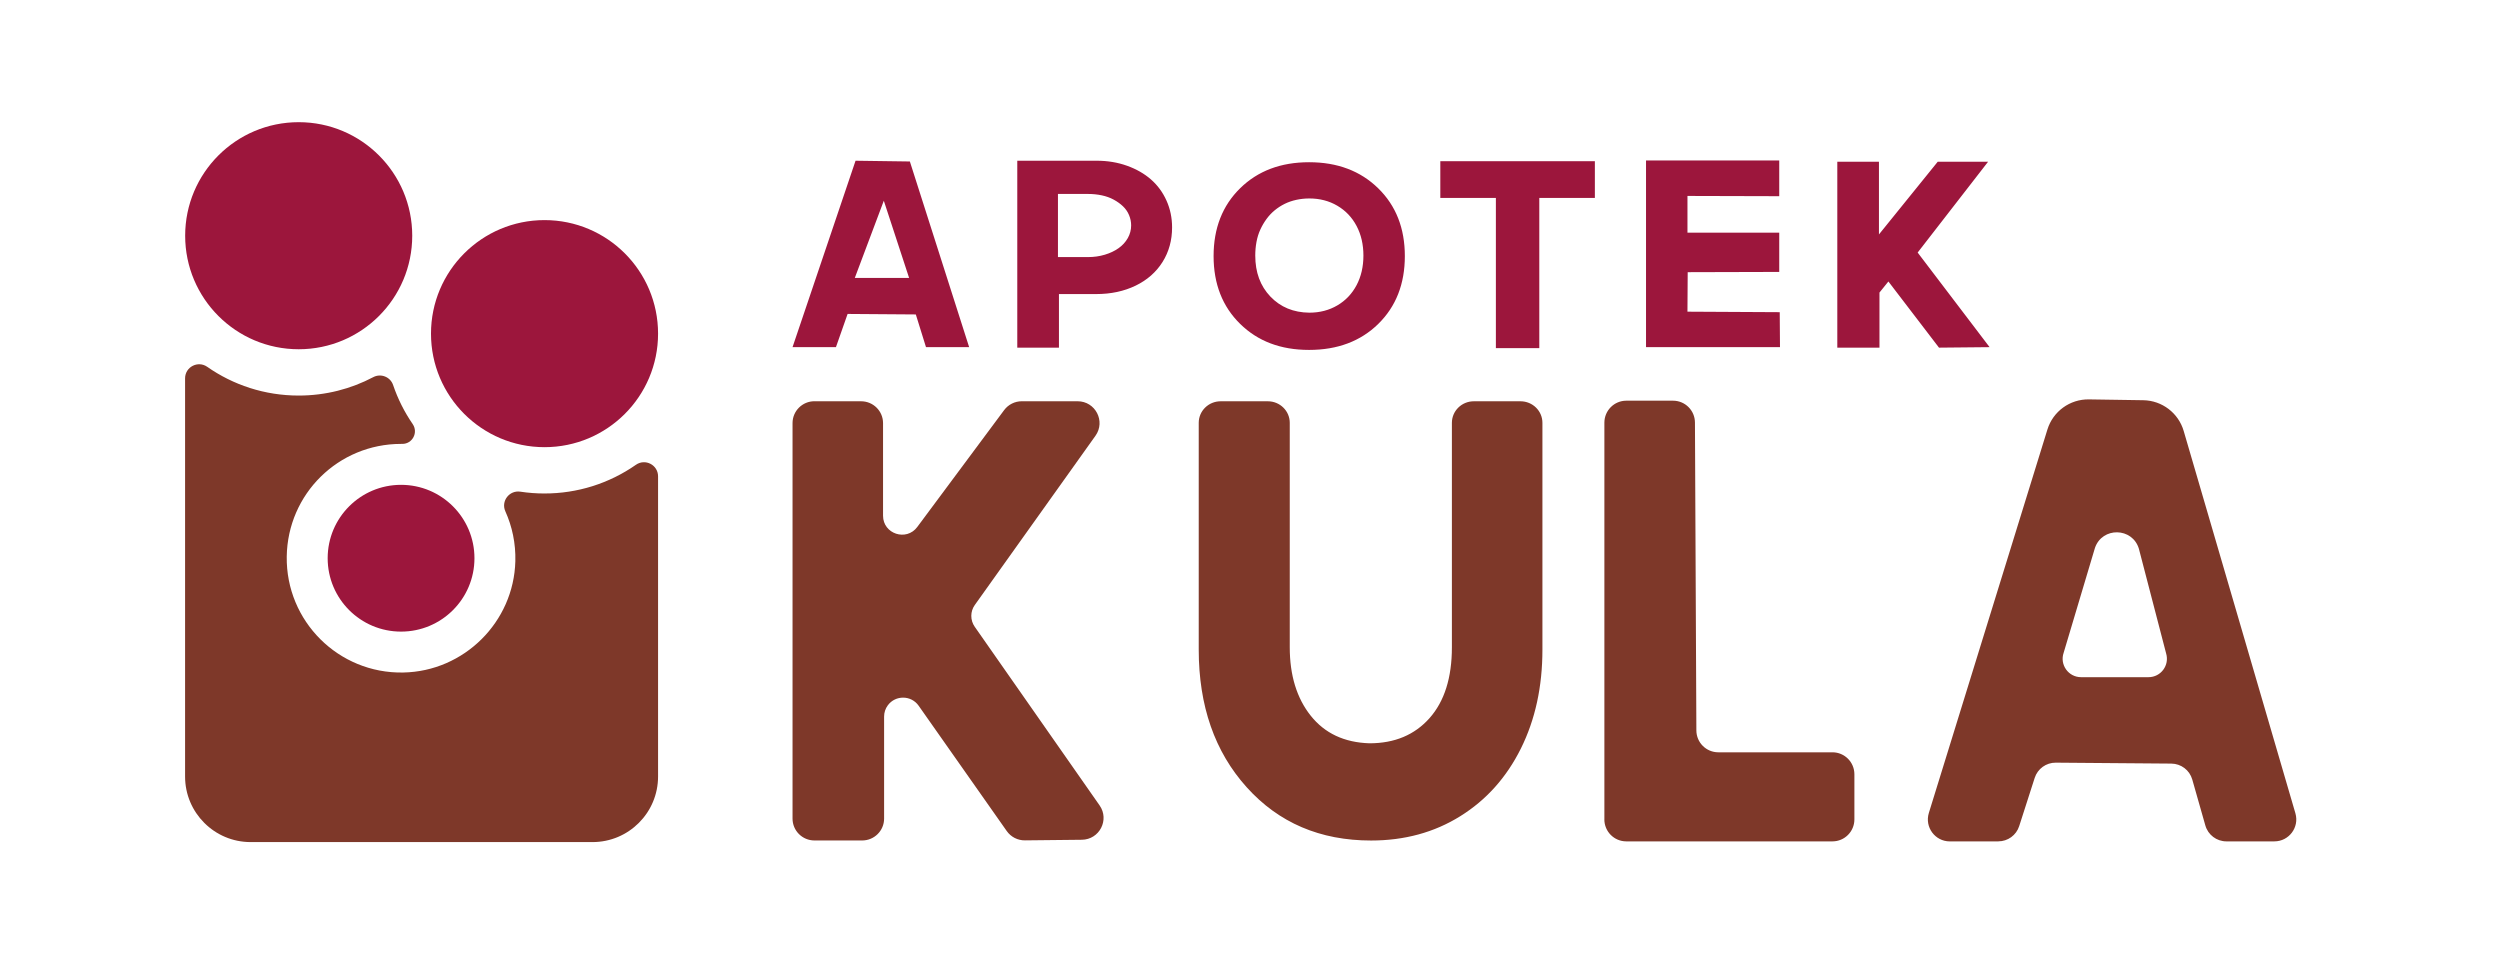
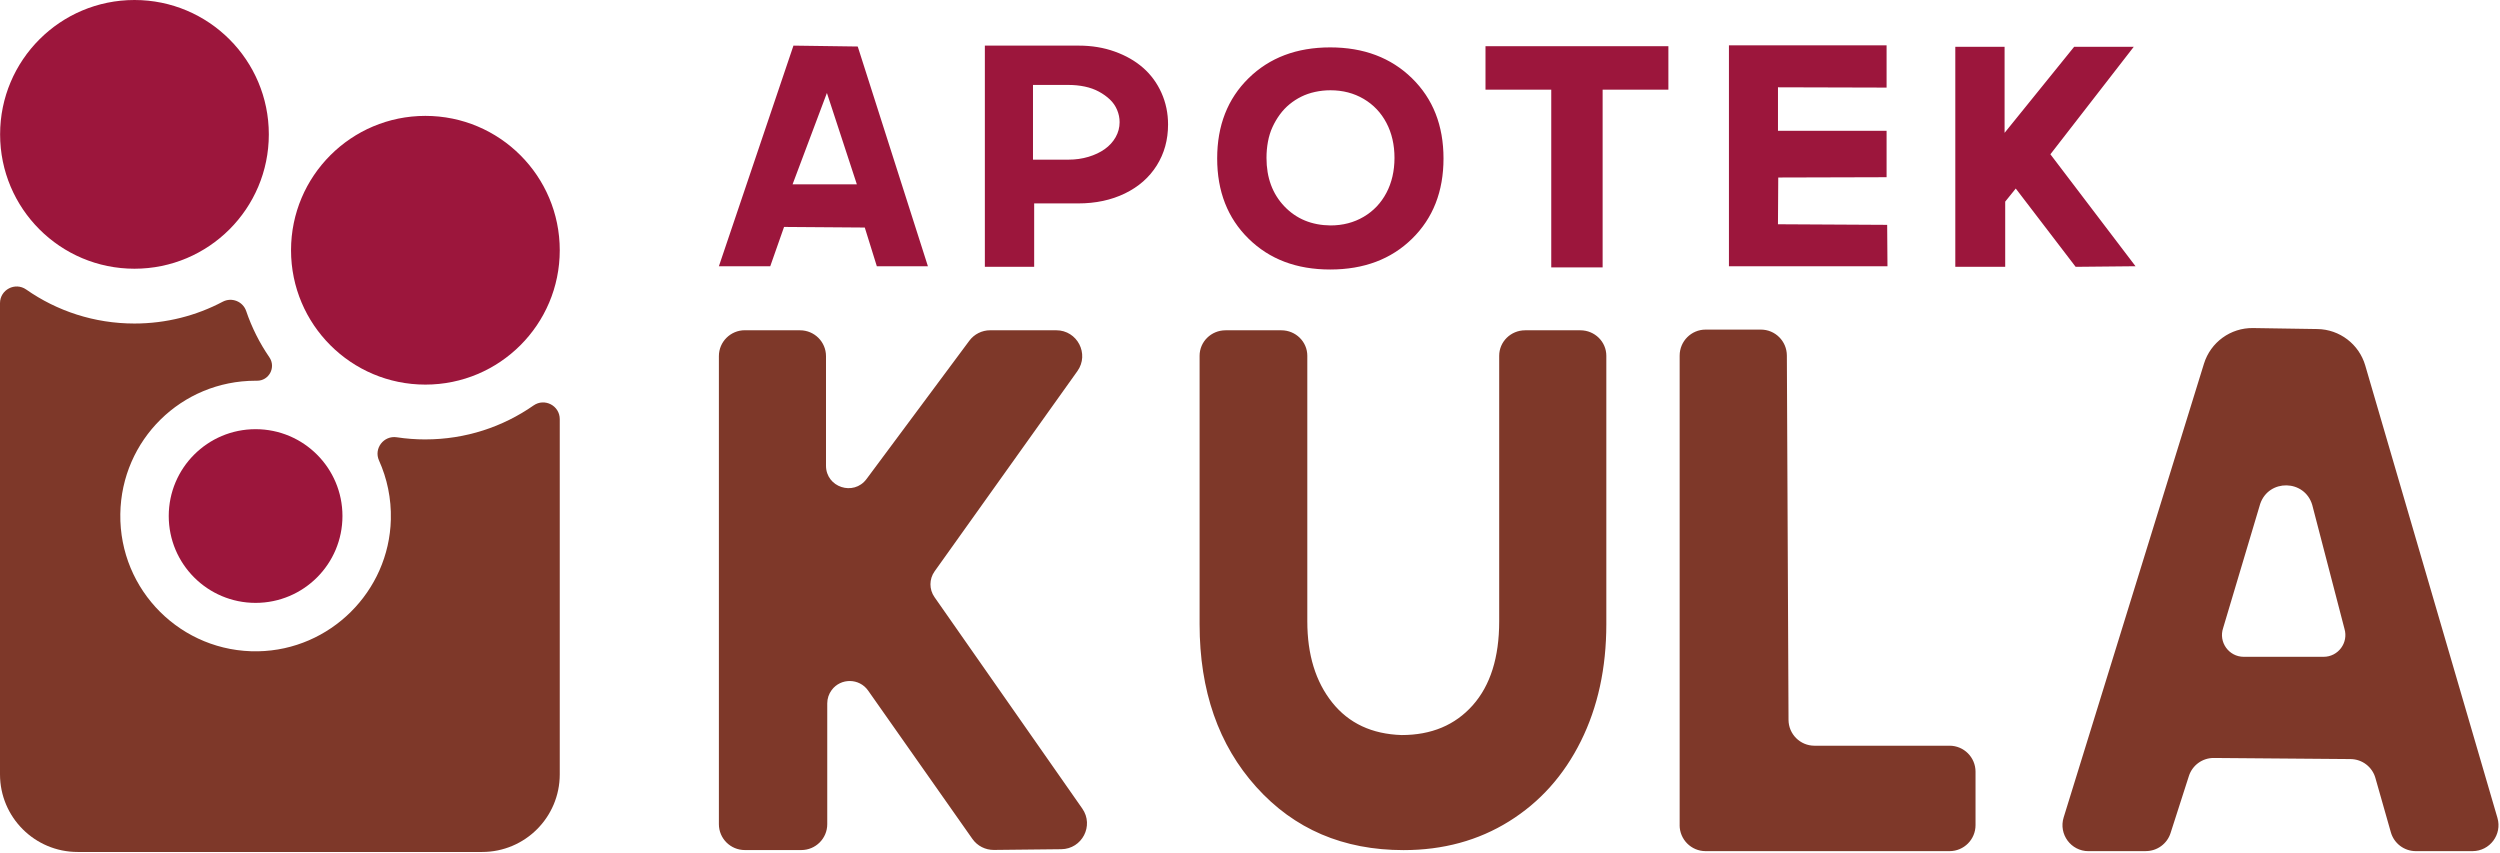
- <svg xmlns="http://www.w3.org/2000/svg" width="1729" height="671" fill="none">
-   <path d="M563.301 277.525h32.249c8.373 0 15.164 6.757 15.164 15.113v64.04c0 12.61 16.15 17.92 23.672 7.777l60.075-80.82c2.859-3.846 7.386-6.127 12.185-6.127h38.615c12.321 0 19.503 13.853 12.372 23.86l-83.458 117.035a13.05 13.05 0 0 0-.068 15.045l86.385 123.587c6.961 9.956-.102 23.605-12.287 23.741l-39.346.425c-5.004.051-9.718-2.348-12.594-6.45l-60.943-86.691c-5.139-7.318-15.98-7.455-21.307-.273-1.668 2.247-2.57 4.97-2.57 7.761v70.609c0 8.339-6.79 15.112-15.163 15.112h-32.998c-8.373 0-15.164-6.756-15.164-15.112V292.604c0-8.339 6.791-15.113 15.164-15.113l.017.034zm456.019 0h32.25c8.38 0 15.17 6.671 15.17 14.891v156.841c0 25.664-4.97 48.469-14.91 68.448s-23.91 35.586-41.92 46.784c-18.002 11.215-38.561 16.814-61.655 16.814-35.279 0-63.954-12.287-86.061-36.862-22.107-24.557-33.152-56.297-33.152-95.184V292.416c0-8.22 6.79-14.891 15.163-14.891h32.625c8.373 0 15.163 6.671 15.163 14.891v155.225c0 19.435 4.85 35.228 14.534 47.379s23.213 18.499 40.605 19.043c17.376 0 31.229-5.803 41.542-17.409 10.296-11.607 15.456-27.945 15.456-49.013V292.416c0-8.22 6.79-14.891 15.16-14.891h.03zm90.27 289.177V292.314c0-8.39 6.79-15.197 15.16-15.197h32.32c8.36 0 15.13 6.756 15.16 15.129l.98 212.917c.03 8.373 6.82 15.129 15.16 15.129h78.96c8.38 0 15.17 6.808 15.17 15.198v31.212c0 8.39-6.79 15.197-15.17 15.197h-142.59c-8.38 0-15.17-6.807-15.17-15.197h.02zm272.46 15.214h-33.56c-10.21 0-17.51-9.905-14.5-19.673l82-265.181a29.57 29.57 0 0 1 28.71-20.847l37.61.578c12.97.205 24.3 8.833 27.94 21.29l77.25 264.381c2.84 9.717-4.44 19.435-14.57 19.435h-33.13c-6.78 0-12.73-4.493-14.59-11.028l-9.03-31.739c-1.84-6.484-7.73-10.96-14.47-11.028l-79.95-.647c-6.64-.051-12.53 4.221-14.57 10.534l-10.72 33.356c-2.01 6.28-7.85 10.535-14.45 10.535l.03.034zm57.22-113.581h46.65c8.52 0 14.63-8.22 12.18-16.389l-18.84-72.413c-4.46-14.874-25.34-15.282-30.39-.612l-21.65 72.532c-2.84 8.271 3.3 16.882 12.03 16.882h.02z" fill="#7e3829" />
-   <path d="M578.144 240.087H548.12l43.575-128.928 37.567.522 41.003 128.406h-29.85l-7.036-22.617-47.177-.348-8.066 22.965h.008zm13.037-47.851h37.567l-17.501-53.416-20.074 53.416h.008zm141.189 11.139v37.06h-28.821V111.159h54.902c7.551 0 14.551 1.16 21.015 3.479s11.979 5.478 16.559 9.486c4.573 4 8.146 8.877 10.726 14.617 2.572 5.739 3.862 11.921 3.862 18.53 0 8.935-2.203 16.906-6.602 23.921-4.406 7.022-10.609 12.472-18.609 16.356-8.008 3.884-17.103 5.827-27.277 5.827h-25.734-.021zm-.689-69.251v43.677h20.762c4.116 0 8.001-.551 11.668-1.653 3.659-1.101 6.833-2.608 9.522-4.522s4.804-4.232 6.348-6.956 2.319-5.653 2.319-8.791c0-2.435-.486-4.812-1.457-7.131s-2.377-4.348-4.203-6.087c-1.833-1.739-3.971-3.275-6.435-4.609s-5.203-2.319-8.232-2.957-6.204-.956-9.523-.956h-20.762l-.007-.015zm125.993 89.868c-12.24-12.008-18.356-27.632-18.356-46.894s6.116-34.886 18.356-46.894 28.132-18.008 47.691-18.008 35.48 6 47.778 18.008c12.291 12.008 18.443 27.639 18.443 46.894s-6.116 34.886-18.356 46.894S925.033 242 905.365 242s-35.458-6-47.691-18.008zm38.857-85.78c-2.92.637-5.602 1.565-8.065 2.782a35.63 35.63 0 0 0-6.863 4.435c-2.116 1.739-4.008 3.74-5.66 6.001-1.659 2.261-3.087 4.696-4.29 7.312-1.203 2.609-2.087 5.449-2.66 8.522s-.855 6.239-.855 9.479c0 11.602 3.486 21.052 10.465 28.364s15.957 11.022 26.936 11.138c7.203 0 13.667-1.681 19.385-5.044s10.146-8.029 13.298-14.008c3.145-5.971 4.718-12.79 4.718-20.443s-1.573-14.472-4.718-20.443-7.58-10.639-13.298-14.008c-5.718-3.363-12.182-5.044-19.385-5.044-3.087 0-6.087.319-9.008.957zm138.019-1.305h-38.426V111.5h106.886v25.407h-38.43v103.876h-30.03V136.907zm132.5 78.65l63.81.347.18 24.183h-92.65V110.985h92.13v24.705l-63.47-.174v25.407h63.47v27.139l-63.31.174-.17 27.321h.01zm103.61-103.709h28.82v50.285l40.66-50.285h34.83l-48.72 62.815 49.75 65.424-34.99.348-35-45.764-6.17 7.66v38.104h-29.16v-128.58l-.02-.007zM328.134 386.067c0 28.03-22.725 50.755-50.764 50.755s-50.756-22.716-50.756-50.755 22.725-50.756 50.756-50.756 50.764 22.725 50.764 50.756z" fill="#9c163c" />
-   <path d="M376.599 341.3a111.4 111.4 0 0 1-16.736-1.256c-7.603-1.153-13.532 6.553-10.371 13.567 4.724 10.483 7.236 22.187 6.92 34.489-1.06 42.092-35.497 76.257-77.598 77.017-44.707.803-81.144-35.523-80.503-80.204.615-43.356 35.702-77.914 79.059-77.914h.786c7.091.069 11.268-7.877 7.253-13.72-5.673-8.261-10.261-17.334-13.541-27.005-1.914-5.639-8.449-8.219-13.721-5.442-15.394 8.133-32.951 12.738-51.575 12.738-23.528 0-45.339-7.348-63.263-19.88-6.45-4.511-15.309.111-15.309 7.987v275.349c0 25.057 20.307 45.364 45.365 45.364h236.391c25.057 0 45.364-20.307 45.364-45.364V329.434c0-7.869-8.851-12.499-15.309-7.988a110.06 110.06 0 0 1-63.22 19.846l.008.008z" fill="#7e3829" />
-   <path d="M376.599 309.263c43.366 0 78.521-35.155 78.521-78.521s-35.155-78.52-78.521-78.52-78.521 35.155-78.521 78.52 35.155 78.521 78.521 78.521zm-170.018-67.722c43.365 0 78.52-35.155 78.52-78.521s-35.155-78.52-78.52-78.52-78.521 35.155-78.521 78.521 35.155 78.521 78.521 78.521z" fill="#9c163c" />
+ <svg xmlns="http://www.w3.org/2000/svg" width="1461" height="498" fill="none">
+   <path d="M435.301 193.026h32.249c8.373 0 15.164 6.757 15.164 15.113v64.04c0 12.61 16.15 17.92 23.672 7.777l60.075-80.82c2.859-3.846 7.386-6.127 12.185-6.127h38.615c12.321 0 19.503 13.853 12.372 23.86l-83.458 117.035a13.05 13.05 0 0 0-.068 15.045l86.385 123.587c6.961 9.956-.102 23.605-12.287 23.741l-39.346.425c-5.004.051-9.718-2.348-12.594-6.45l-60.943-86.692c-5.139-7.317-15.98-7.454-21.307-.272-1.668 2.247-2.57 4.97-2.57 7.761v70.609c0 8.339-6.79 15.112-15.163 15.112h-32.998c-8.373 0-15.164-6.756-15.164-15.112V208.105c0-8.339 6.791-15.113 15.164-15.113l.017.034zm456.023 0h32.25c8.373 0 15.164 6.671 15.164 14.891v156.841c0 25.664-4.97 48.469-14.908 68.448s-23.911 35.586-41.916 46.784c-18.006 11.215-38.565 16.814-61.658 16.814-35.28 0-63.955-12.287-86.062-36.862-22.107-24.557-33.152-56.297-33.152-95.184V207.917c0-8.22 6.79-14.891 15.163-14.891h32.625c8.373 0 15.163 6.671 15.163 14.891v155.225c0 19.434 4.85 35.228 14.534 47.379s23.213 18.499 40.605 19.043c17.376 0 31.229-5.803 41.542-17.409 10.296-11.607 15.453-27.945 15.453-49.013V207.917c0-8.22 6.791-14.891 15.164-14.891h.033zm90.266 289.176V207.815c0-8.39 6.791-15.197 15.164-15.197h32.316c8.36 0 15.13 6.756 15.17 15.129l.97 212.917c.03 8.373 6.82 15.129 15.16 15.129h78.96c8.38 0 15.17 6.808 15.17 15.198v31.211c0 8.39-6.79 15.198-15.17 15.198H996.737c-8.373 0-15.164-6.808-15.164-15.198h.017zm272.46 15.215h-33.56c-10.21 0-17.51-9.905-14.5-19.674l82-265.18c3.88-12.56 15.57-21.052 28.71-20.847l37.61.578c12.97.204 24.3 8.833 27.94 21.29l77.25 264.381c2.84 9.717-4.44 19.435-14.57 19.435h-33.13c-6.78 0-12.73-4.493-14.59-11.028l-9.03-31.74c-1.84-6.484-7.73-10.959-14.47-11.028l-79.95-.646c-6.64-.051-12.53 4.22-14.57 10.534l-10.72 33.356c-2.01 6.28-7.85 10.534-14.45 10.534l.03.035zm57.22-113.581h46.65c8.52 0 14.63-8.22 12.18-16.389l-18.84-72.413c-4.46-14.874-25.34-15.282-30.39-.613l-21.65 72.533c-2.84 8.271 3.3 16.882 12.03 16.882h.02z" fill="#7e3829" />
+   <path d="M450.144 155.587H420.12L463.695 26.66l37.567.522 41.003 128.406h-29.85l-7.036-22.617-47.177-.348-8.066 22.965h.008zm13.037-47.85h37.567l-17.501-53.416-20.074 53.416h.008zm141.189 11.138v37.06h-28.821V26.66h54.902c7.551 0 14.552 1.159 21.016 3.478s11.979 5.479 16.559 9.486c4.572 4 8.145 8.877 10.725 14.617 2.572 5.74 3.862 11.921 3.862 18.53 0 8.935-2.203 16.907-6.601 23.922-4.407 7.022-10.61 12.471-18.61 16.356-8.008 3.884-17.103 5.826-27.277 5.826h-25.733-.022zm-.689-69.25v43.676h20.762c4.117 0 8.001-.551 11.668-1.652 3.659-1.102 6.833-2.609 9.522-4.522s4.805-4.232 6.348-6.957 2.319-5.653 2.319-8.79c0-2.435-.485-4.812-1.456-7.131s-2.377-4.348-4.204-6.087c-1.833-1.739-3.971-3.276-6.435-4.609s-5.203-2.319-8.232-2.957-6.203-.957-9.522-.957h-20.762l-.008-.015zm125.993 89.867c-12.24-12.008-18.356-27.632-18.356-46.894s6.116-34.886 18.356-46.894 28.132-18.008 47.691-18.008 35.48 6 47.778 18.008c12.291 12.008 18.443 27.639 18.443 46.894s-6.116 34.886-18.356 46.894-28.197 18.008-47.865 18.008-35.458-6-47.691-18.008zm38.857-85.78c-2.92.638-5.602 1.565-8.065 2.783s-4.747 2.696-6.863 4.435-4.008 3.739-5.66 6c-1.659 2.261-3.087 4.696-4.29 7.312-1.203 2.609-2.087 5.45-2.66 8.522s-.855 6.24-.855 9.479c0 11.602 3.486 21.052 10.465 28.364s15.957 11.022 26.936 11.138c7.203 0 13.667-1.681 19.385-5.044s10.146-8.029 13.298-14.008c3.145-5.971 4.718-12.79 4.718-20.443s-1.573-14.472-4.718-20.443-7.58-10.638-13.298-14.008c-5.718-3.363-12.182-5.044-19.385-5.044-3.087 0-6.087.319-9.008.957zm138.022-1.304h-38.429V27.001h106.882v25.407h-38.429v103.875h-30.024V52.408zm132.497 78.649l63.81.348.18 24.182h-92.65V26.486h92.13V51.19l-63.47-.174v25.407h63.47v27.14l-63.31.174-.17 27.32h.01zm103.61-103.709h28.82v50.286l40.66-50.285h34.83l-48.72 62.815 49.75 65.424-34.99.348-35-45.763-6.17 7.66v38.103h-29.16V27.355l-.02-.007zM200.133 301.567c0 28.031-22.725 50.756-50.763 50.756s-50.756-22.717-50.756-50.756 22.725-50.755 50.756-50.755 50.763 22.725 50.763 50.755z" fill="#9c163c" />
+   <path d="M248.599 256.801a111.4 111.4 0 0 1-16.736-1.256c-7.603-1.153-13.532 6.553-10.371 13.567 4.724 10.482 7.236 22.186 6.92 34.489-1.06 42.092-35.497 76.256-77.598 77.017-44.707.803-81.144-35.523-80.503-80.204.615-43.357 35.702-77.914 79.059-77.914h.786c7.091.068 11.268-7.877 7.253-13.721-5.673-8.261-10.261-17.334-13.541-27.005-1.914-5.638-8.449-8.218-13.721-5.442-15.394 8.133-32.951 12.738-51.575 12.738-23.528 0-45.339-7.347-63.262-19.88C8.859 164.679 0 169.301 0 177.178v275.348c0 25.057 20.307 45.365 45.365 45.365h236.391c25.057 0 45.364-20.308 45.364-45.365V244.934c0-7.868-8.851-12.498-15.309-7.988-17.916 12.508-39.709 19.846-63.22 19.846l.008.009z" fill="#7e3829" />
+   <path d="M248.599 224.764c43.366 0 78.521-35.155 78.521-78.521s-35.155-78.521-78.521-78.521-78.52 35.155-78.52 78.521 35.155 78.521 78.52 78.521zM78.581 157.042c43.366 0 78.521-35.155 78.521-78.521S121.947 0 78.581 0 .06 35.155.06 78.521s35.155 78.521 78.521 78.521z" fill="#9c163c" />
</svg>
